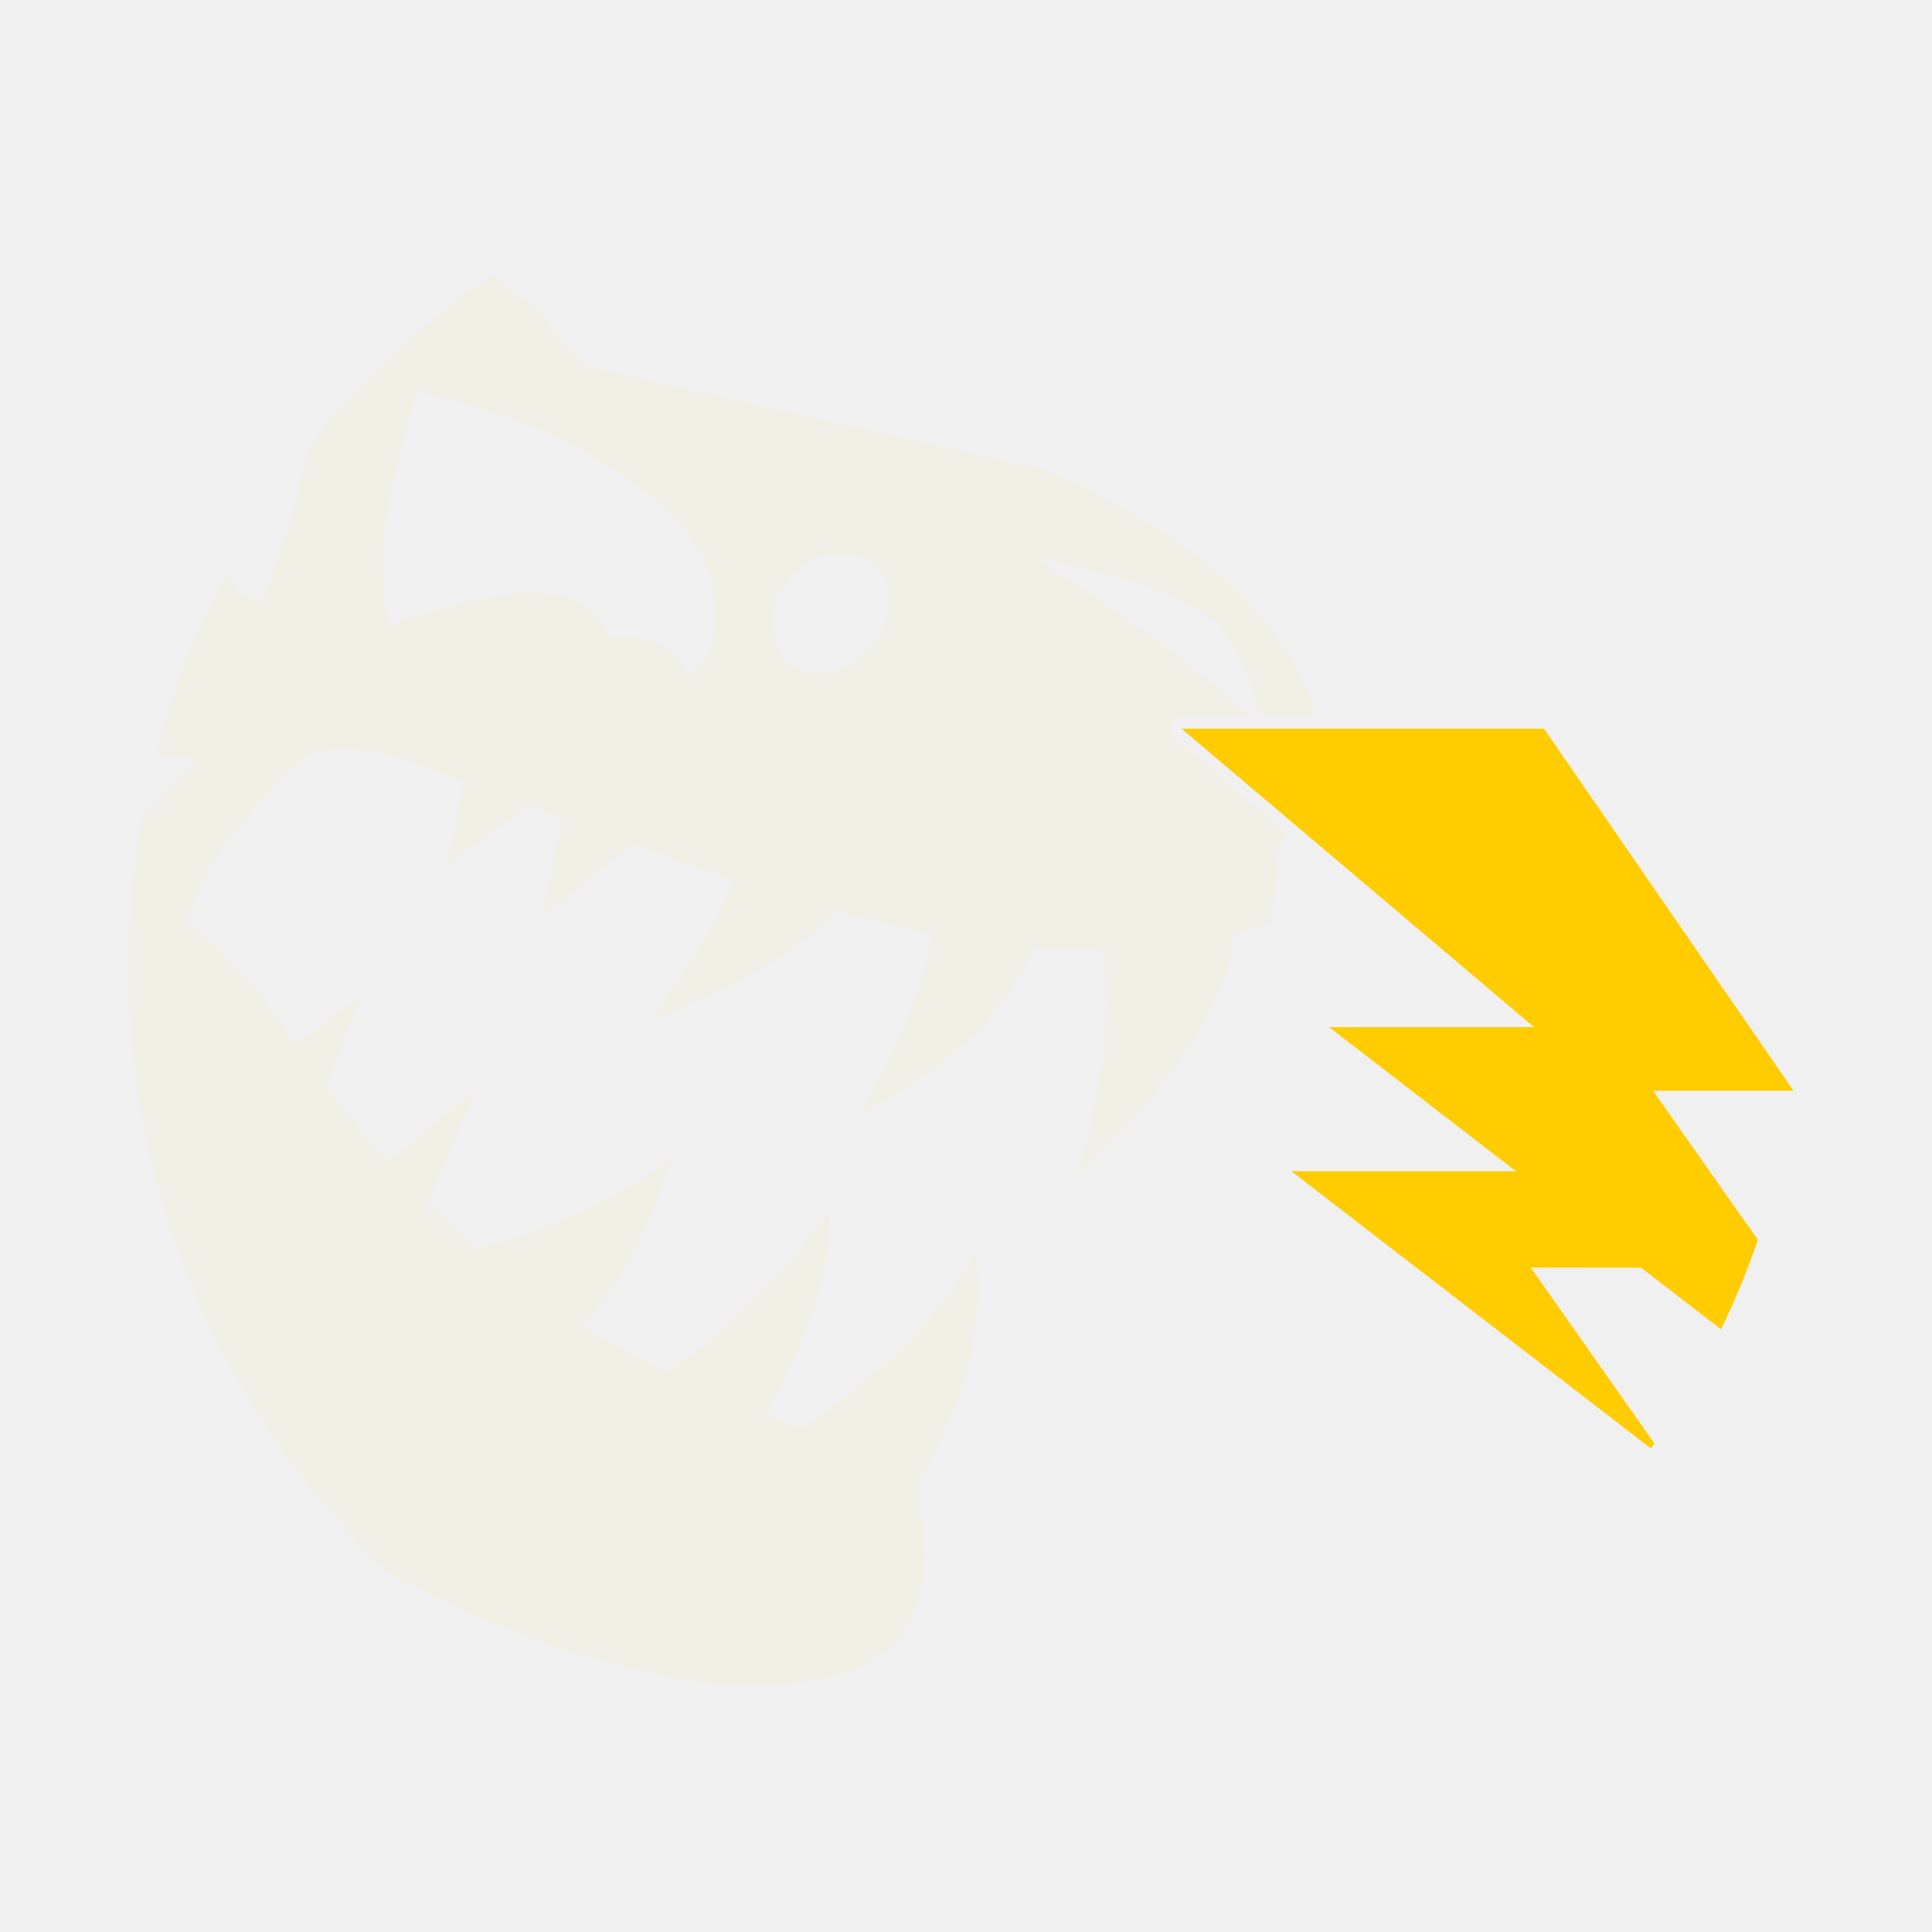
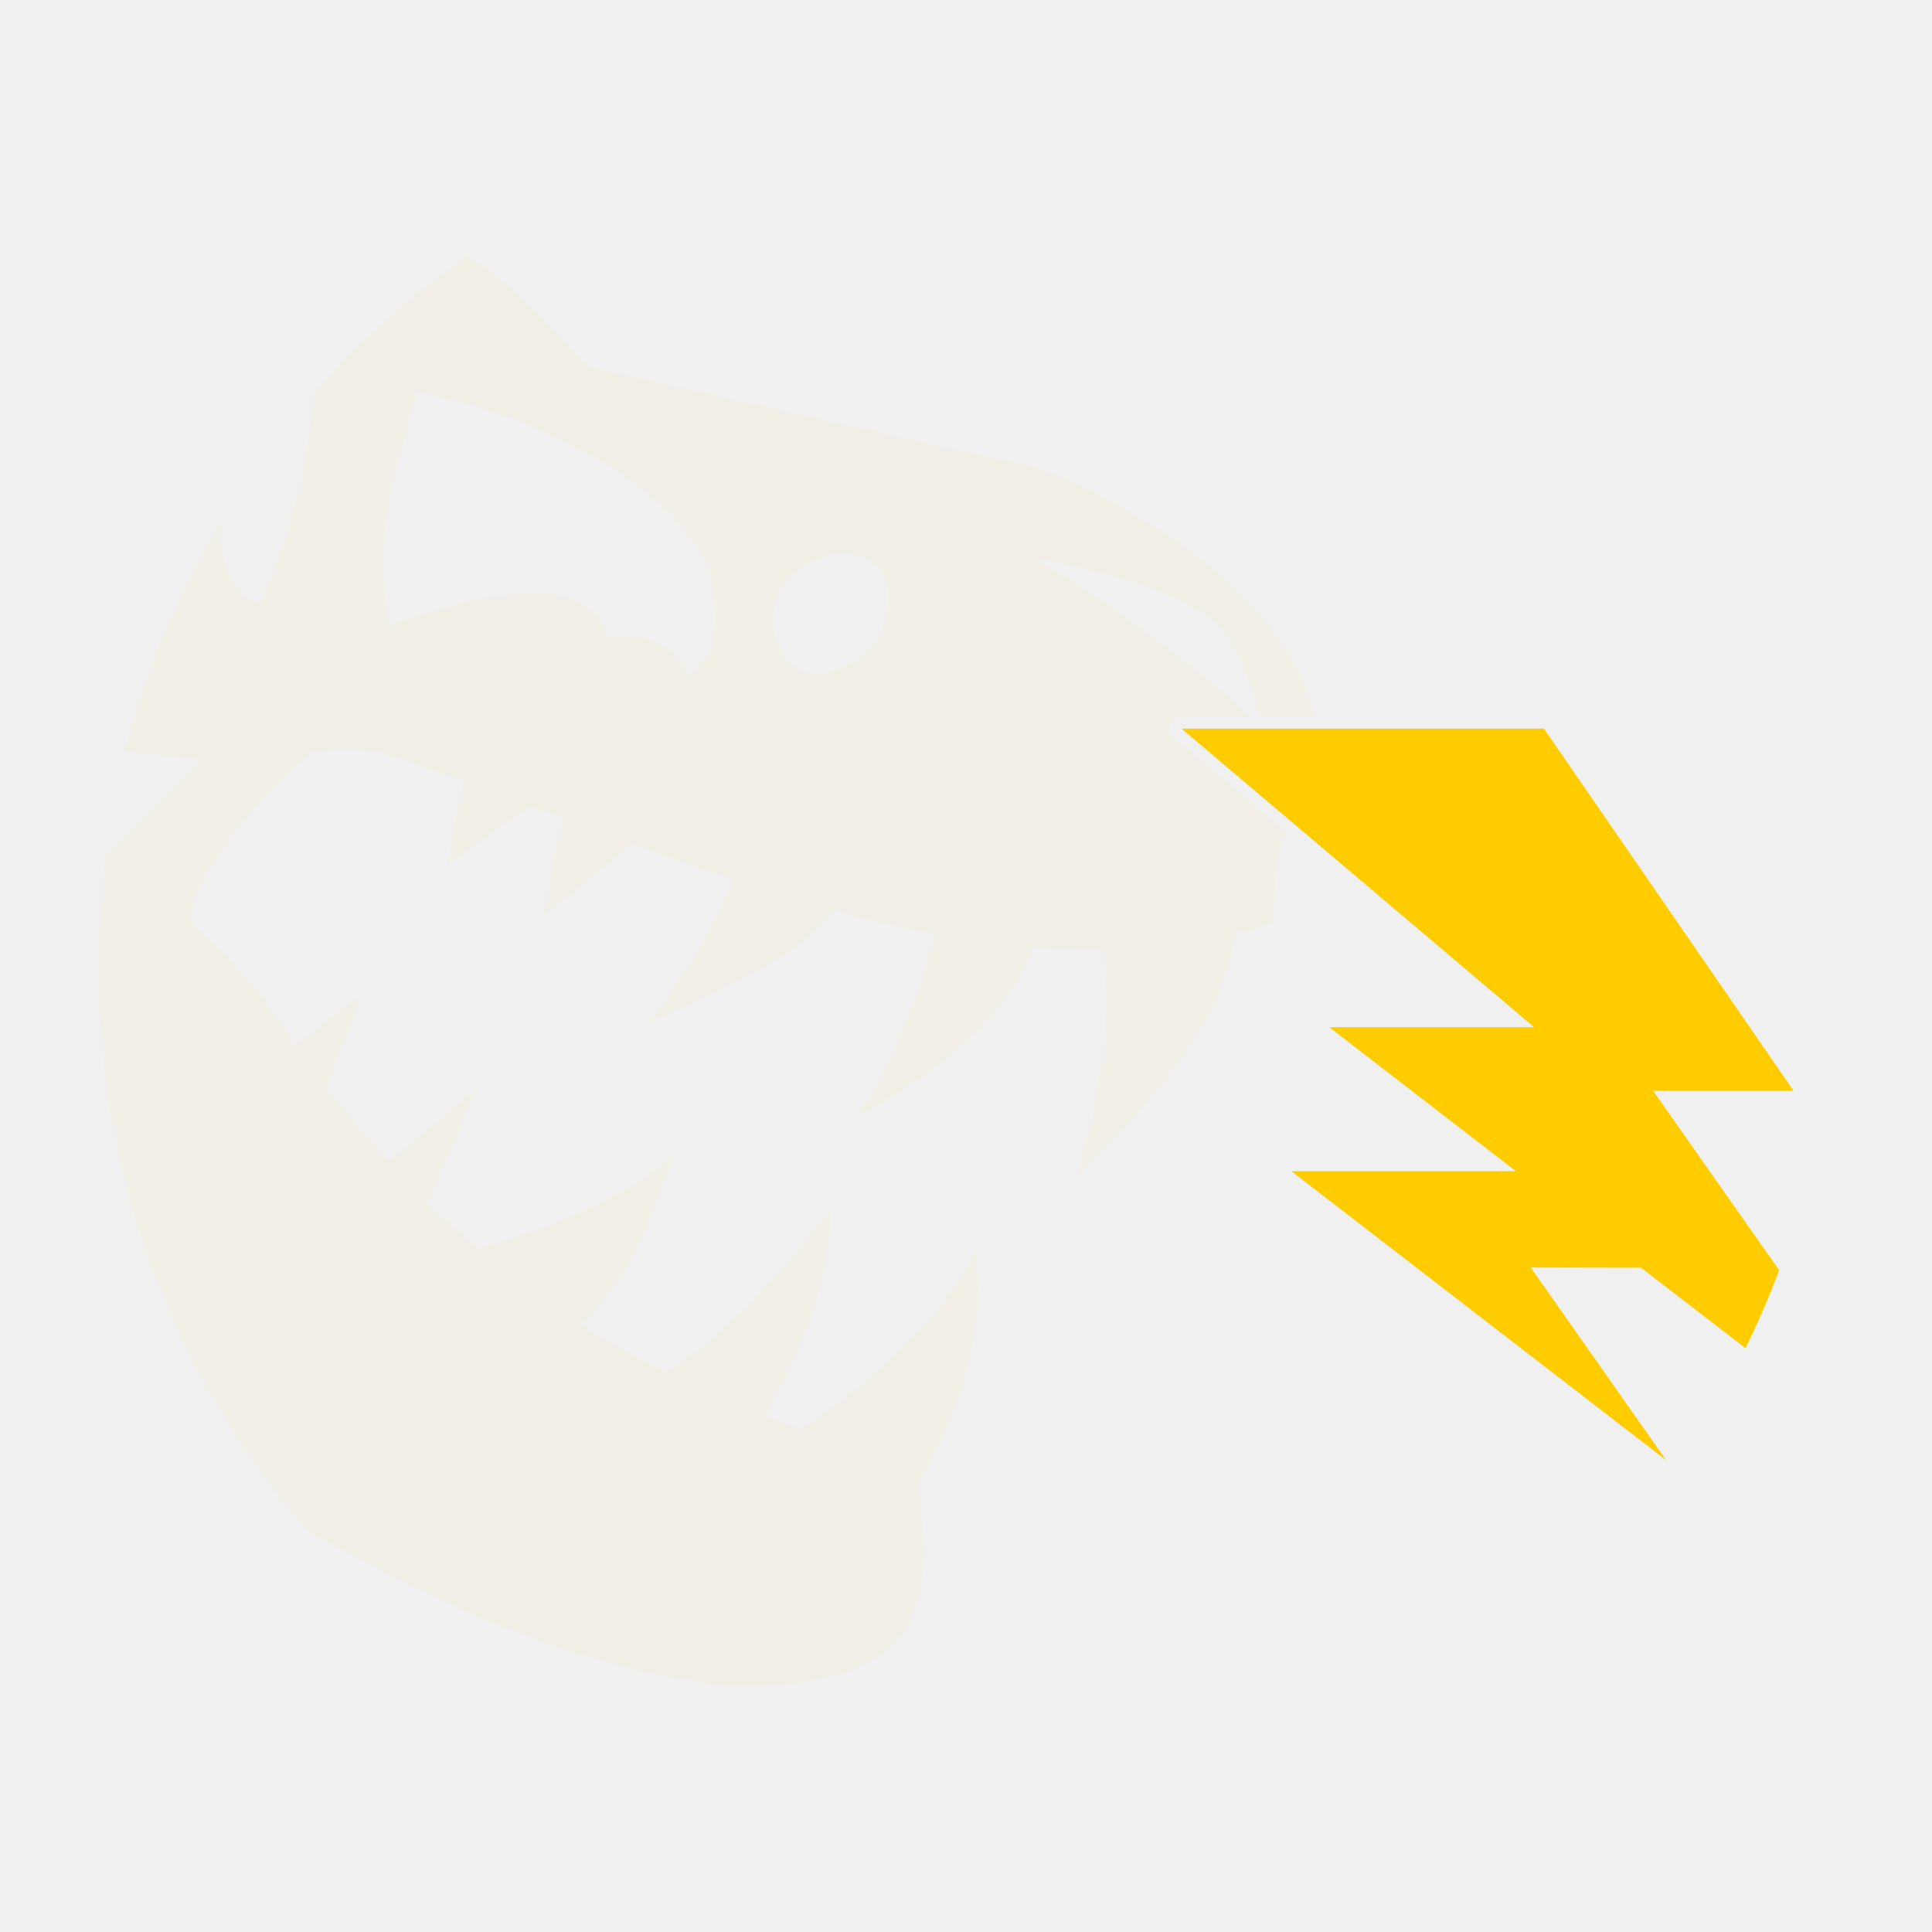
<svg xmlns="http://www.w3.org/2000/svg" width="256" height="256" viewBox="0 0 256 256">
  <defs>
    <mask id="cut" maskUnits="userSpaceOnUse" x="0" y="0" width="256" height="256">
      <rect width="256" height="256" fill="#fff" />
      <g fill="#000" stroke="#000" stroke-width="14" stroke-linejoin="round">
        <path d="M29.805 29.777L242.14 209.55H118.712l112.54 86.784H95.995l225.656 174.012-81.537-116.05 66.487.143 179.185 138.175-171.96-244.746h84.568L248.082 29.776H29.805z" transform="translate(150 90) scale(0.22)" />
      </g>
    </mask>
    <clipPath id="disc">
-       <circle cx="128" cy="128" r="111" />
+       <circle cx="128" cy="128" r="115" />
    </clipPath>
  </defs>
  <g clip-path="url(#disc)">
    <g mask="url(#cut)">
      <path fill="#f2efe6" d="M139.5 38.28c-40.73.57-73.1 25.79-105.61 38.33-10.02 24.79-8.26 51.99 9.02 68.09 11.76-10.8 76.19-44.94 95.09-44.6 27 14.8 17.5 76.1 3.7 94.8-6.1 8.1-32.4 7.1-40.7-1.1 6.6-16 13.3-31.9 32.5-45.4-7.4-27-60.6 2.6-83.47 8.9l-1.4 53.1c-70.79 19.7-3.9 91.9 22.05 112.8-.99 33.2 8.19 61.7 69.32 70 66.7 28.1 115.6 71.6 189.6 80.5 50.7 1.2 59.2-18.5 52.8-55.6 11.5-20.2 19.1-41.1 16.1-63.9-10 18.7-29.5 36.5-48.2 48.5-3.4-1.1-6.7-2.4-10-3.7 9.9-17.8 18.1-36.1 18-56.6-13.6 17.5-27.8 33.7-45.3 44.8-8.2-4.1-16-8.5-23.4-13.2 14.1-13.4 19.3-30.3 25.4-46.7-14 12.4-33.4 19.7-54 25.8-4.6-4-9.2-8.2-13.7-12.6l13.1-31.1-24 19.7c-5.8-6.4-11.5-13.3-17.1-20.6l9.5-25.3-18.2 13.7c-10-17.3-24.4-30-29.2-34.1 3.6-21.7 33.5-46.6 33.5-46.6 16.8-3.3 28.4 2.8 42.2 7.8l-4.6 23.2 22.8-16.4c2.9 1 5.9 2.1 8.9 3.3l-5.4 27.5 24.9-20.3c9.2 3.4 18.5 6.7 27.7 9.8-4.6 13.9-14.2 26.7-23 39.6 18.6-8.8 38.5-16.2 51.2-31 9.1 2.5 18.2 4.7 27.2 6.4-3.8 17.8-11 34.5-20.8 50.4 23-12.8 41.2-27.5 48.4-46.6 6.4.5 12.7.7 18.9.6 3.3 21-1 42-7 63 19.6-20.5 40-40.8 43.8-67.6 3.4-.8 6.8-1.7 10.2-2.9 2.3-23.3-.6-20.9 14.6-36 .8-41.2-30.6-68.6-78-89.2l-125.3-28.2c-18-17.67-29.4-38.97-84.4-47.33-20.2-13.45-46.1-24.31-67.7-23.99zm73.1 64.12c9.5 22.5-10.4 71-11.5 72.3-21.2-3.2-3-58.3-19.8-72.3 5.5-13.83 28.4-9.68 31.3 0zm31.6 14.2c41.9 7.9 77.7 32.5 81.4 52.4 2.2 11.6 1.5 20.8-6.3 25.8-3.7-8-10.7-11.9-22.3-10.3-6.7-23.4-46.5-7.6-60.6-3.6-4.1-26.5 1-39 7.8-64.3zM361 161.2c6.5-.3 12.3 2.9 13.6 10.3.8 24.9-33.1 32.6-31.9 6.3 1.1-10.3 10.2-16.3 18.3-16.6zm53.2 1.2s38 5.8 51.1 18.3c8.4 7.9 13.4 31.9 13.4 31.9-2.9-10.7-60.1-48.9-64.5-50.2zm-283.7 52.5c18.9-.2 37.6.9 54.2 3.2L154 248.8c-26.9-2.1-60.19-18.4-79.63-30 17.91-2.5 37.23-3.8 56.13-3.9zm-36.28 43.9c8.28-.3 17.08 18.3 8.18 24.3-6.14 3.4-16.46-6.3-16.46-13.3 1.96-7.9 5.11-10.9 8.28-11z" transform="translate(-62 -4) scale(0.48)" />
    </g>
    <g fill="#ffcc00">
      <path d="M29.805 29.777L242.14 209.55H118.712l112.54 86.784H95.995l225.656 174.012-81.537-116.05 66.487.143 179.185 138.175-171.96-244.746h84.568L248.082 29.776H29.805z" transform="translate(150 90) scale(0.22)" />
    </g>
  </g>
</svg>
